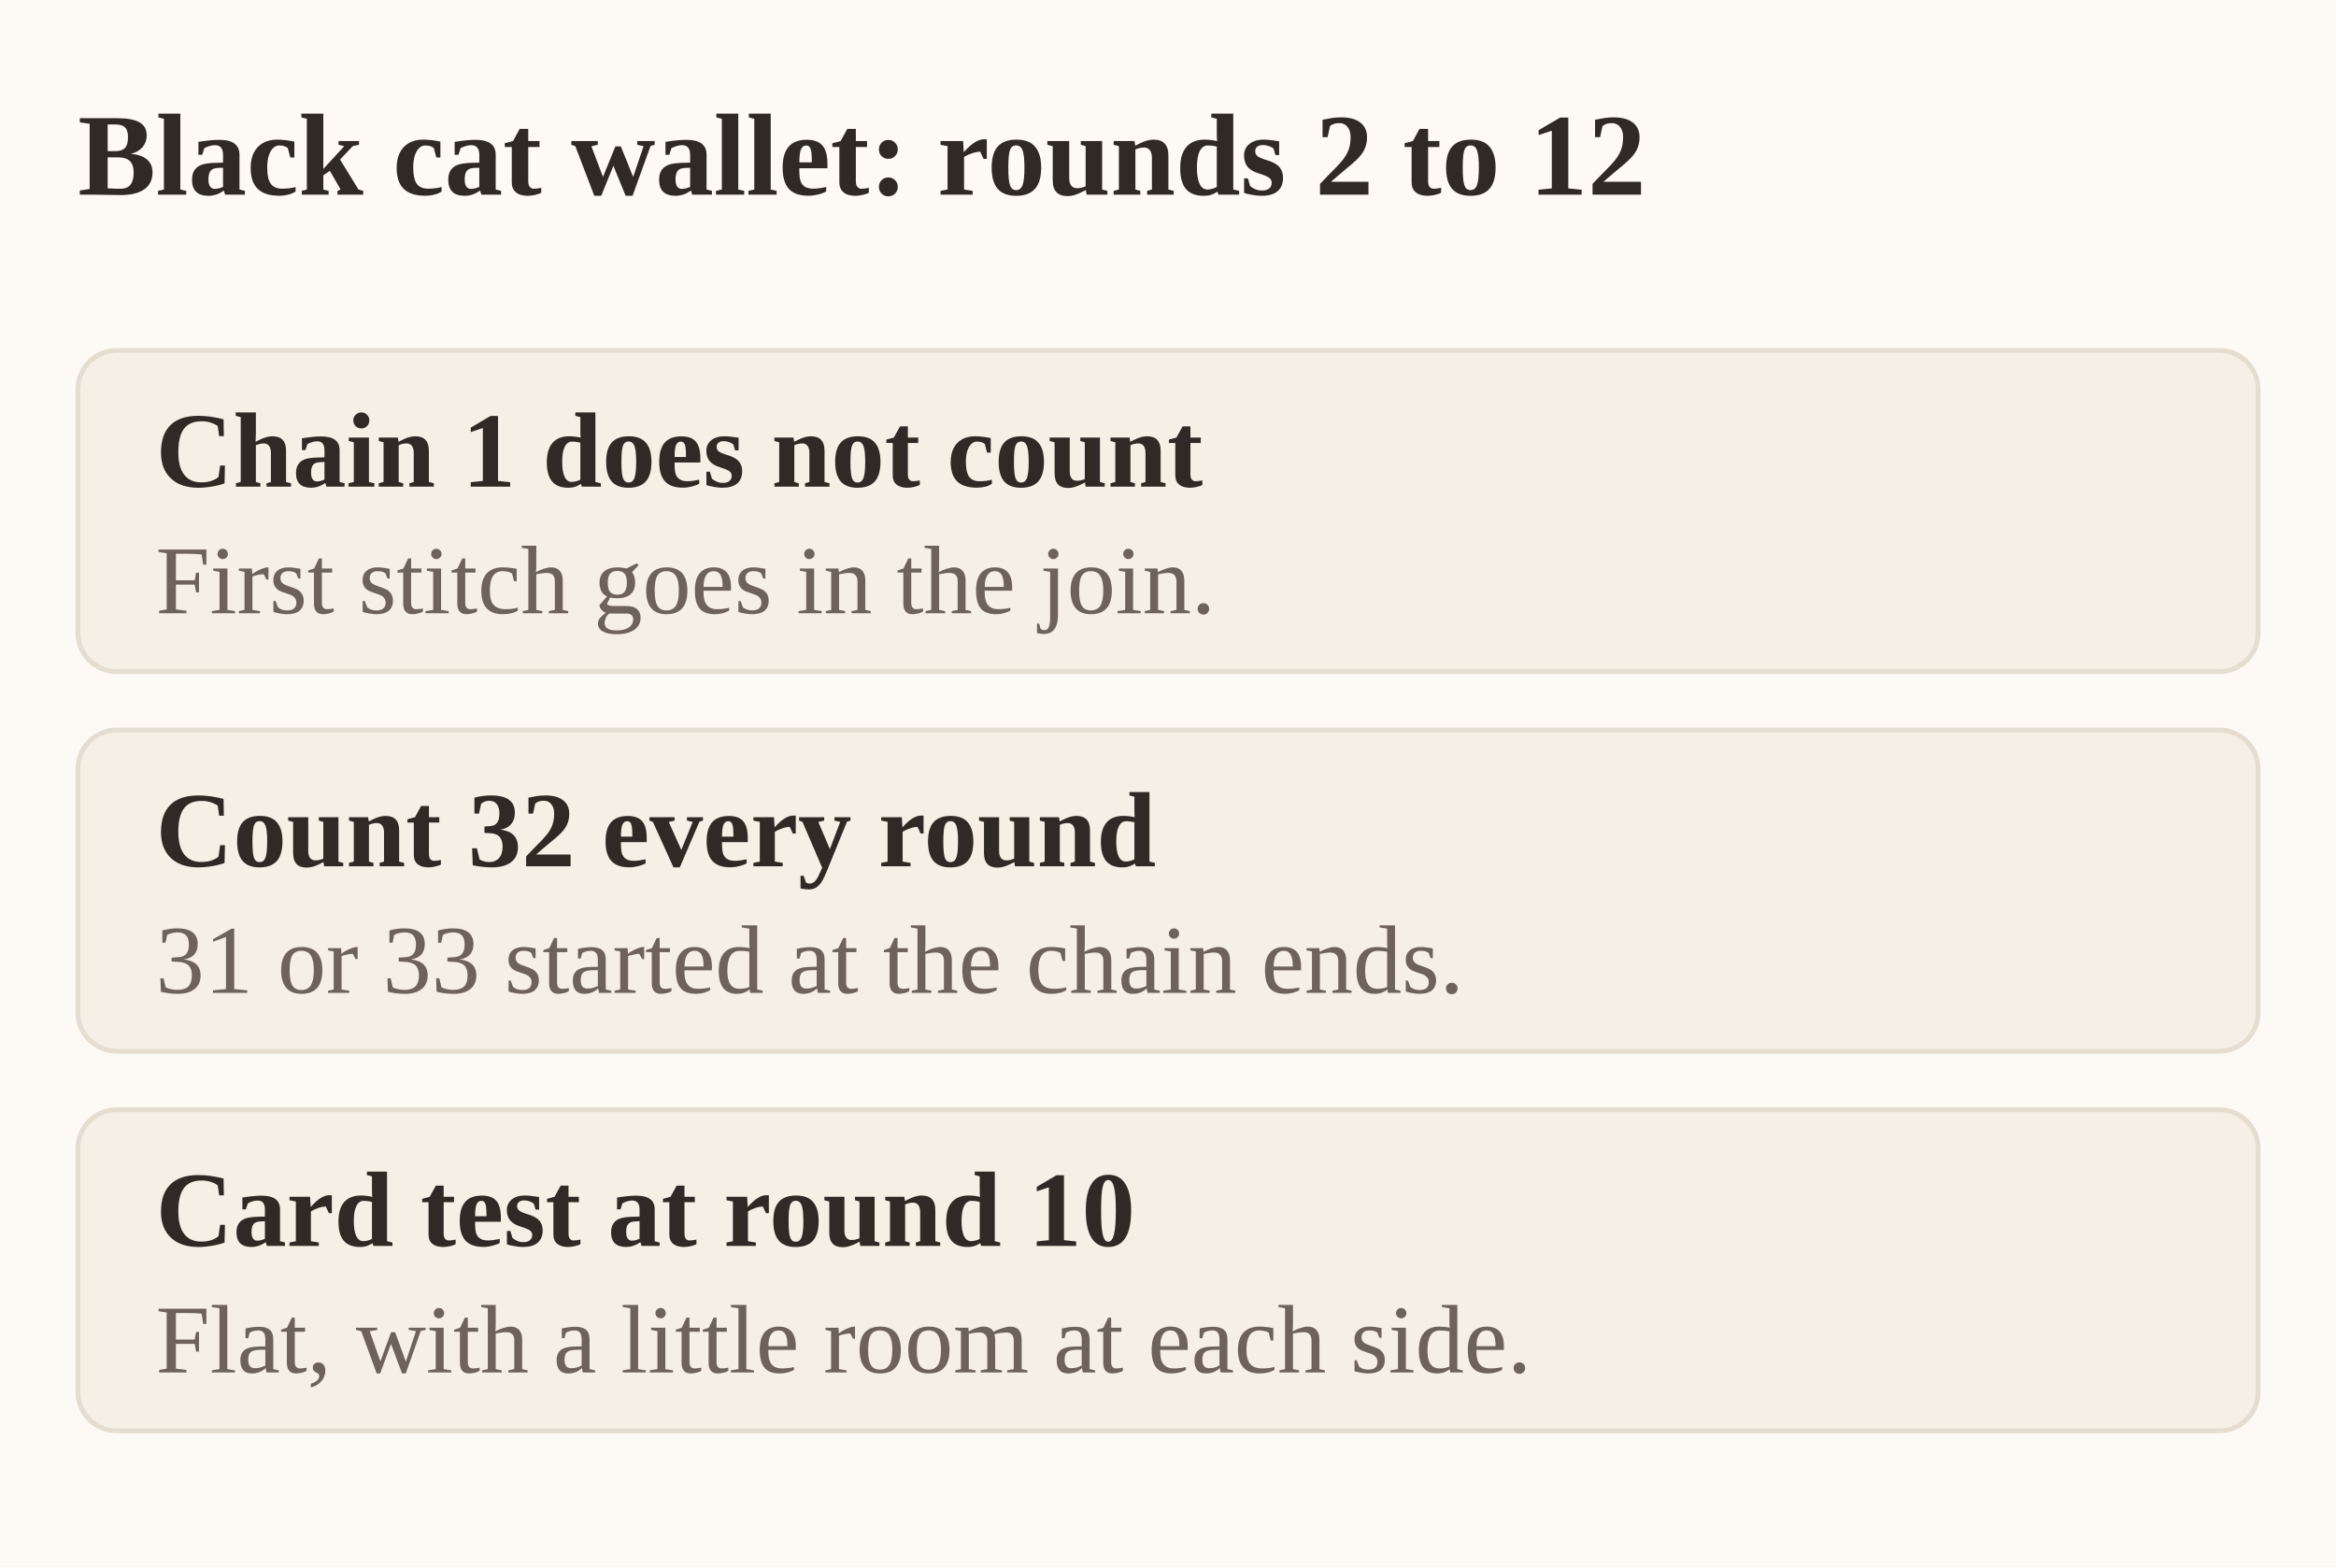
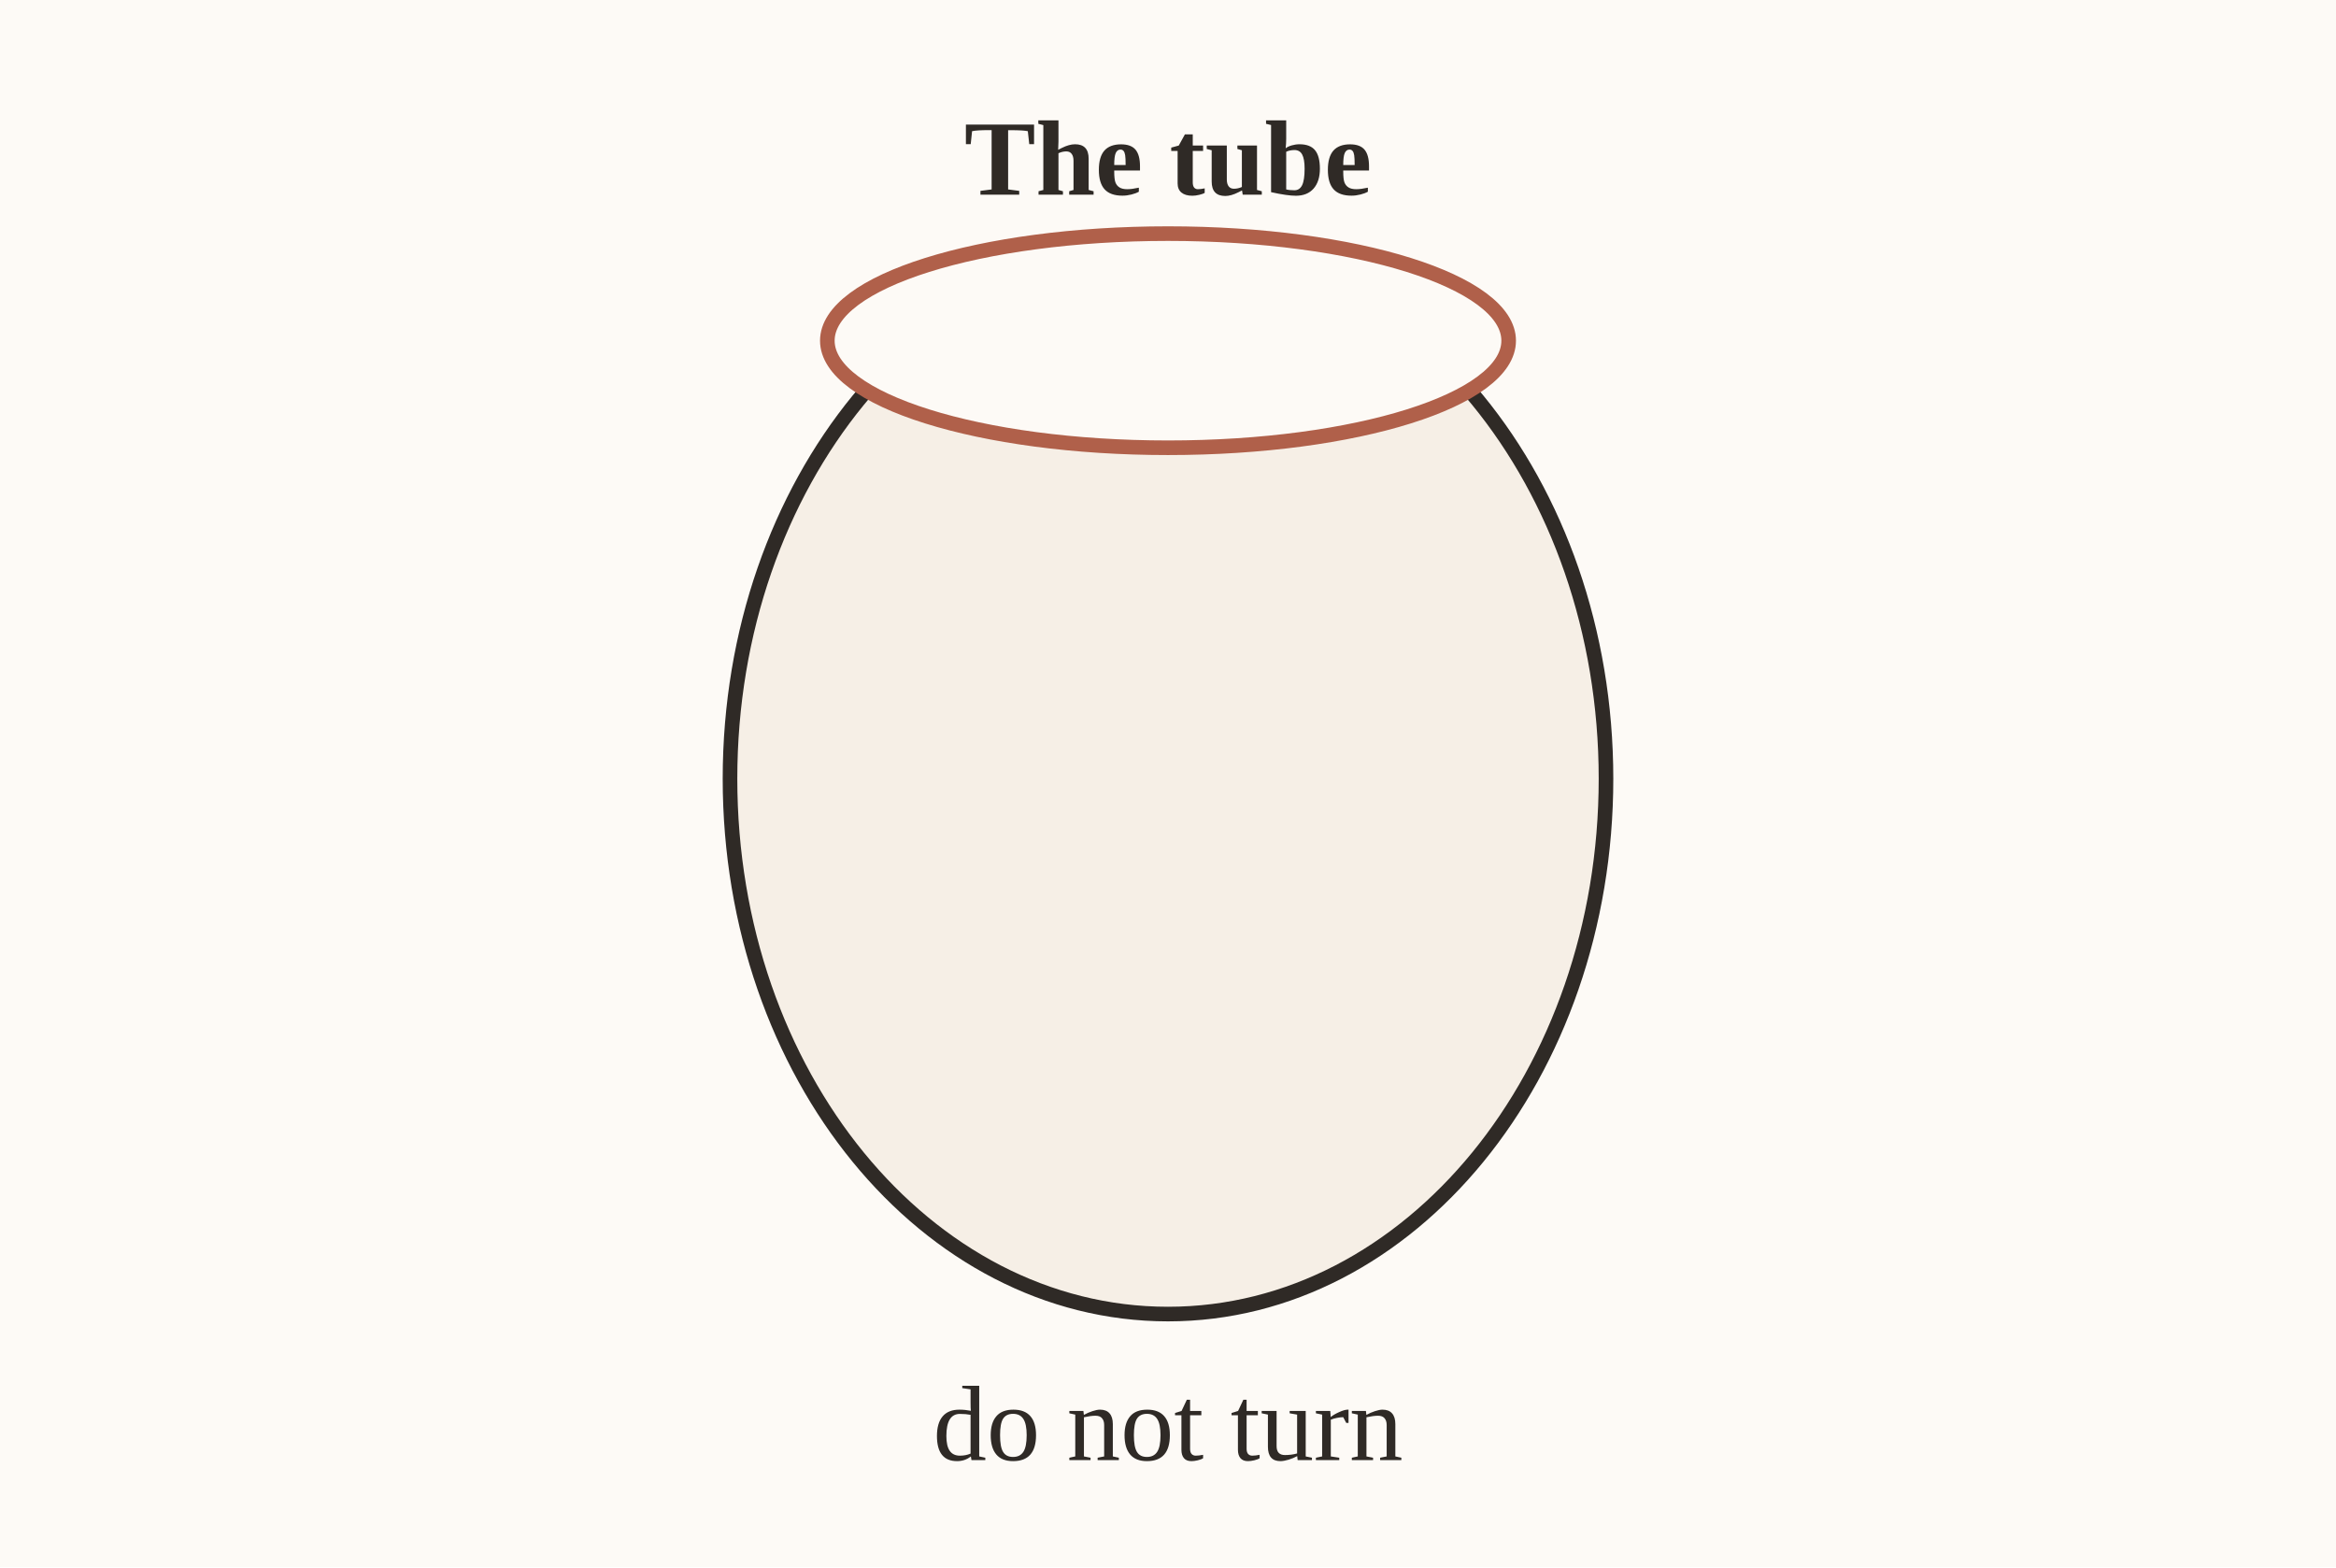
<svg xmlns="http://www.w3.org/2000/svg" viewBox="0 0 480 322" role="img">
  <rect width="480" height="322" fill="#fdfaf6" />
  <style>text{font-family:Georgia,"Times New Roman",serif}</style>
-   <text x="16" y="40" font-size="24" fill="#2f2a26" text-anchor="start" font-weight="bold">Black cat wallet: rounds 2 to 12</text>
-   <rect x="16" y="72" width="448" height="66" rx="8" fill="#f6efe6" stroke="#e6ddd1" />
-   <text x="32" y="100" font-size="22" fill="#2f2a26" text-anchor="start" font-weight="bold">Chain 1 does not count</text>
-   <text x="32" y="126" font-size="20" fill="#6d635a" text-anchor="start">First stitch goes in the join.</text>
-   <rect x="16" y="150" width="448" height="66" rx="8" fill="#f6efe6" stroke="#e6ddd1" />
-   <text x="32" y="178" font-size="22" fill="#2f2a26" text-anchor="start" font-weight="bold">Count 32 every round</text>
-   <text x="32" y="204" font-size="20" fill="#6d635a" text-anchor="start">31 or 33 started at the chain ends.</text>
-   <rect x="16" y="228" width="448" height="66" rx="8" fill="#f6efe6" stroke="#e6ddd1" />
-   <text x="32" y="256" font-size="22" fill="#2f2a26" text-anchor="start" font-weight="bold">Card test at round 10</text>
-   <text x="32" y="282" font-size="20" fill="#6d635a" text-anchor="start">Flat, with a little room at each side.</text>
+   <text x="240" y="40" font-size="22" fill="#2f2a26" text-anchor="middle" font-weight="bold">The tube</text>
+   <ellipse cx="240" cy="160" rx="90" ry="110" fill="#f6efe6" stroke="#2f2a26" stroke-width="3" />
+   <ellipse cx="240" cy="70" rx="70" ry="22" fill="#fdfaf6" stroke="#b0604a" stroke-width="3" />
+   <text x="240" y="300" font-size="22" fill="#2f2a26" text-anchor="middle">do not turn</text>
</svg>
